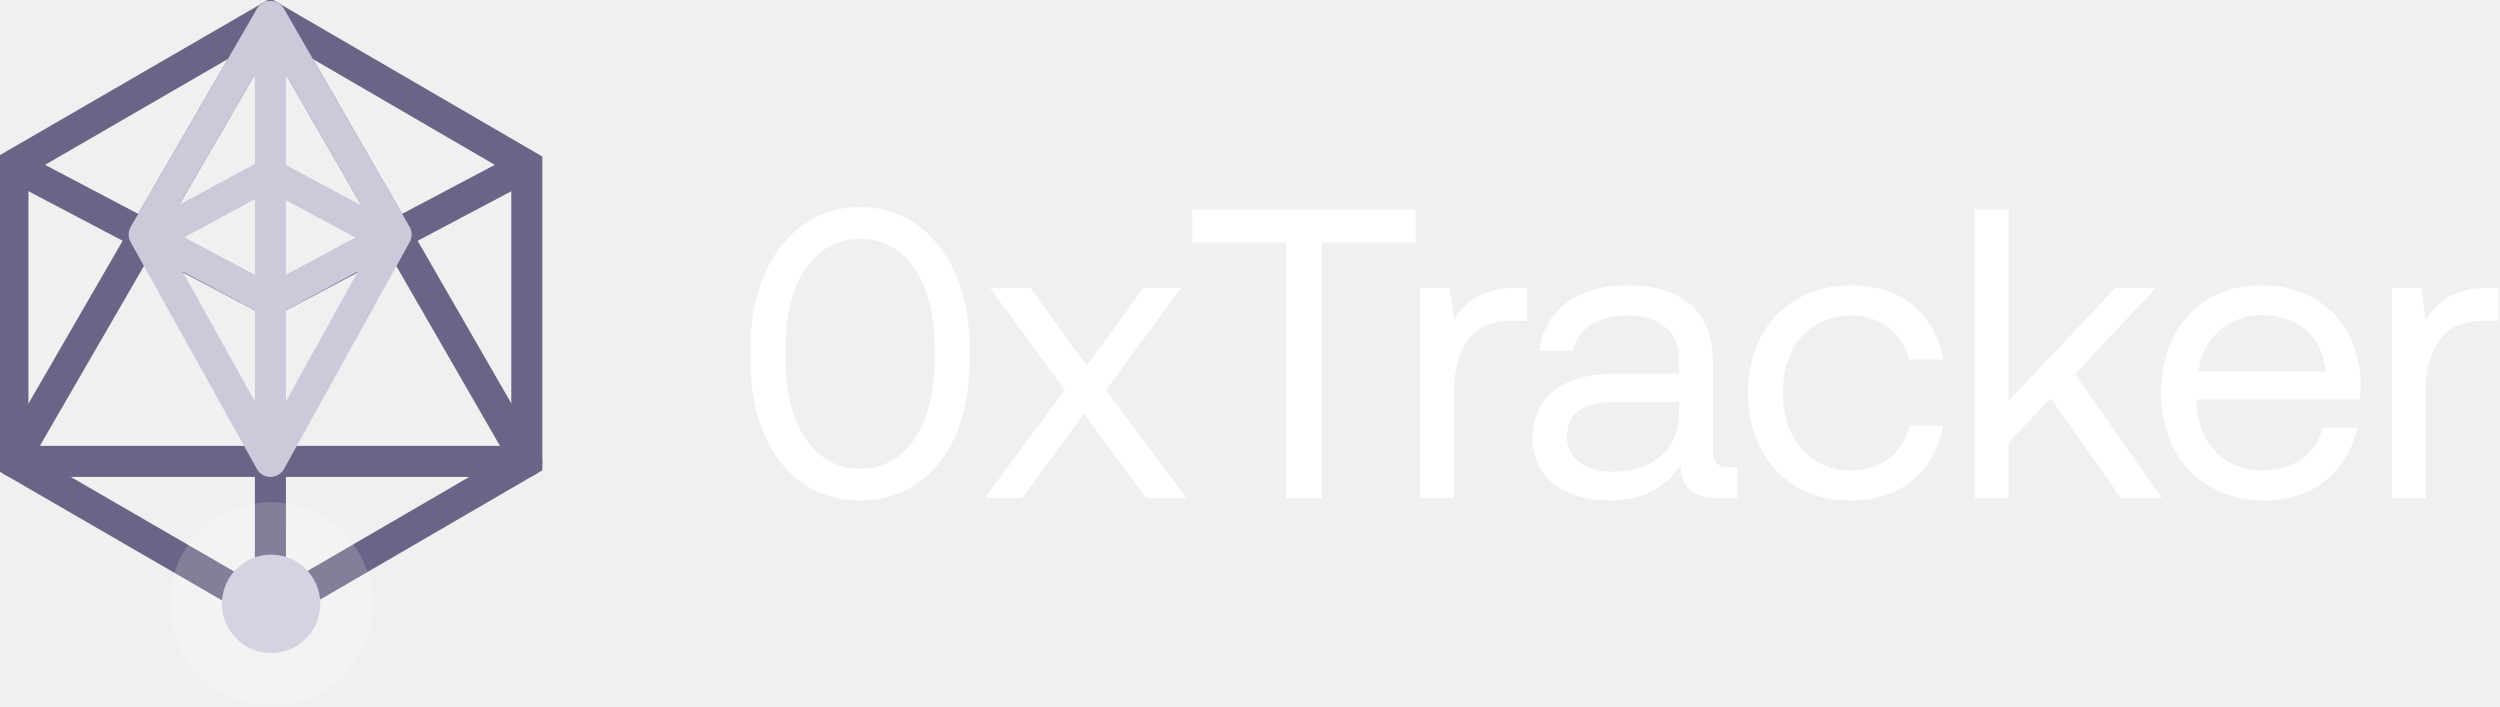
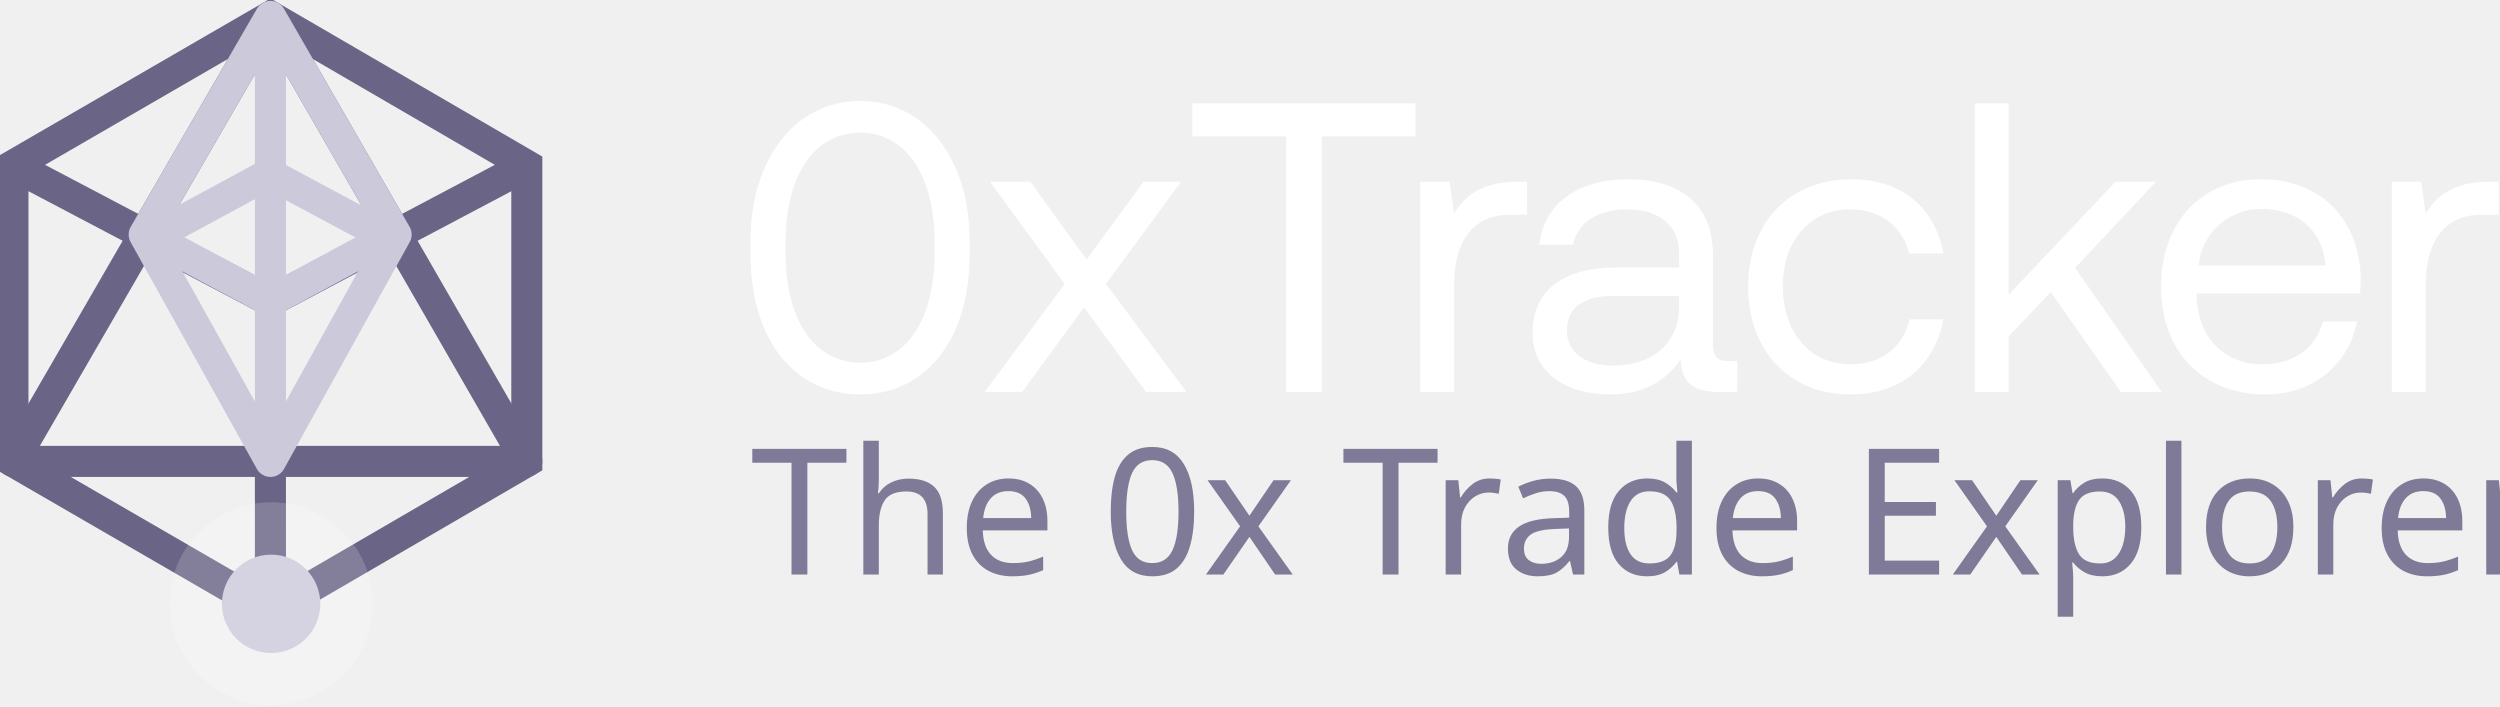
<svg xmlns="http://www.w3.org/2000/svg" width="966px" height="273px" viewBox="0 0 966 273" version="1.1">
-   <g id="Page-1" stroke="none" stroke-width="1" fill="none" fill-rule="evenodd">
-     <g id="Logo-Grayscale">
-       <g id="Logo" transform="translate(5, 6)">
-         <path d="M285,133.254 L285,128.157 C285,96.459 302.223,74 327.42,74 C352.457,74 369.68,96.459 369.68,128.157 L369.68,133.254 C369.68,166.544 352.457,187.41 327.42,187.41 C302.223,187.41 285,166.544 285,133.254 Z M356.125,128.635 C356.125,102.193 344.643,86.265 327.42,86.265 C310.037,86.265 298.555,102.193 298.555,128.635 L298.555,132.776 C298.555,159.217 310.037,175.146 327.42,175.146 C344.643,175.146 356.125,159.217 356.125,132.776 L356.125,128.635 Z M406.398,144.722 L377.534,105.22 L393.162,105.22 L414.85,135.324 L436.857,105.22 L451.369,105.22 L422.345,144.722 L453.442,186.455 L437.814,186.455 L413.893,153.801 L389.972,186.455 L375.46,186.455 L406.398,144.722 Z M455.715,74.956 L541.989,74.956 L541.989,87.698 L505.789,87.698 L505.789,186.455 L491.915,186.455 L491.915,87.698 L455.715,87.698 L455.715,74.956 Z M581.419,105.22 L585.086,105.22 L585.086,117.962 L578.548,117.962 C561.485,117.962 556.86,132.139 556.86,145.041 L556.86,186.455 L543.783,186.455 L543.783,105.22 L555.106,105.22 L556.86,117.485 C560.687,111.273 566.907,105.22 581.419,105.22 Z M662.311,174.508 L666.298,174.508 L666.298,186.455 L659.121,186.455 C648.277,186.455 644.609,181.836 644.45,173.871 C639.347,181.198 631.214,187.41 617.18,187.41 C599.319,187.41 587.199,178.491 587.199,163.677 C587.199,147.43 598.522,138.351 619.891,138.351 L643.812,138.351 L643.812,132.776 C643.812,122.263 636.317,115.892 623.559,115.892 C612.077,115.892 604.422,121.307 602.828,129.59 L589.751,129.59 C591.665,113.662 604.582,104.264 624.197,104.264 C644.928,104.264 656.889,114.618 656.889,133.572 L656.889,168.615 C656.889,172.597 658.962,174.508 662.311,174.508 Z M643.812,153.324 L643.812,149.342 L618.615,149.342 C606.974,149.342 600.436,153.642 600.436,162.881 C600.436,170.845 607.293,176.261 618.137,176.261 C634.403,176.261 643.812,166.863 643.812,153.324 Z M745.914,158.421 C742.565,176.261 729.488,187.41 710.033,187.41 C686.271,187.41 670.484,170.526 670.484,145.678 C670.484,120.83 686.59,104.264 710.511,104.264 C729.967,104.264 742.725,115.414 745.914,132.935 L732.678,132.935 C730.126,122.582 721.674,115.892 710.033,115.892 C694.405,115.892 683.879,127.997 683.879,145.678 C683.879,163.359 694.405,175.783 710.033,175.783 C721.993,175.783 730.445,169.093 732.837,158.421 L745.914,158.421 Z M758.074,74.956 L771.15,74.956 L771.15,148.864 L812.454,105.22 L828.082,105.22 L796.825,138.51 L830.315,186.455 L814.527,186.455 L787.417,147.908 L771.15,164.951 L771.15,186.455 L758.074,186.455 L758.074,74.956 Z M830.035,145.837 C830.035,120.83 845.664,104.264 868.628,104.264 C890.954,104.264 906.582,118.759 907.22,142.811 C907.22,144.563 907.06,146.474 906.901,148.386 L843.75,148.386 L843.75,149.501 C844.228,165.27 854.275,175.783 869.425,175.783 C880.907,175.783 889.837,169.73 892.548,159.217 L905.785,159.217 C902.595,175.464 889.2,187.41 870.382,187.41 C845.983,187.41 830.035,170.686 830.035,145.837 Z M844.547,137.554 L893.665,137.554 C892.389,123.537 882.342,115.733 868.787,115.733 C856.827,115.733 845.823,124.334 844.547,137.554 Z M956.856,105.22 L960.523,105.22 L960.523,117.962 L953.985,117.962 C936.922,117.962 932.297,132.139 932.297,145.041 L932.297,186.455 L919.22,186.455 L919.22,105.22 L930.543,105.22 L932.297,117.485 C936.124,111.273 942.344,105.22 956.856,105.22 Z" id="0xTracker" fill="#FFFFFF" />
-         <g id="Icon">
-           <g id="Outer" transform="translate(0, 0.244821)" stroke="#6A6586" stroke-width="12">
-             <polygon id="Stroke-1" points="0 57.701 0 172.038 99.499 229.643 198.562 172.038 198.562 57.701 99.499 0.096" />
-             <polyline id="Stroke-3" points="0 57.701 99.499 110.069 198.562 57.701" />
-             <polygon id="Stroke-5" stroke-linejoin="round" points="0 172.038 198.562 172.038 99.499 0.096" />
-             <line x1="99.485" y1="172.038" x2="99.501" y2="229.643" id="Stroke-7" />
-           </g>
-           <g id="Circle" transform="translate(60, 187.2448)">
-             <circle id="Oval" fill="#CCC9DB" cx="39.758" cy="40.071" r="19" />
-             <circle id="Oval" fill="#FFFFFF" opacity="0.168" cx="39.758" cy="40.071" r="39.244" />
-           </g>
-           <g id="Diamond" transform="translate(50.62253, 0.340524)" stroke="#CCC9DB" stroke-width="12">
-             <polygon id="Stroke-9" stroke-linejoin="round" points="48.877 -1.42108547e-14 0.095 84.298 48.877 171.942 97.445 84.298" />
-             <polyline id="Stroke-12" points="-3.97903932e-13 83.789 48.877 109.973 97.317 83.789" />
-             <polyline id="Stroke-12" transform="translate(48.65872, 73.88104) rotate(-180) translate(-48.65872, -73.88104) " points="5.54223334e-13 60.789 48.877 86.973 97.317 60.789" />
-             <line x1="48.877" y1="-4.26325641e-14" x2="48.877" y2="171.942" id="Stroke-13" />
-           </g>
-         </g>
+   <g id="Logo-Grayscale" stroke="none" stroke-width="1" fill="none" fill-rule="evenodd">
+     <g id="Group" transform="translate(290, 39)">
+       <text id="The-0x-Trade-Explore" font-family="Aeonik-Regular, Aeonik" font-size="68" font-weight="normal" fill="#7F7A97">
+         <tspan x="0" y="183">The 0x Trade Explorer</tspan>
+       </text>
+       <path d="M0,59.254 L0,54.157 C0,22.459 17.223,9.9475983e-14 42.42,9.9475983e-14 C67.457,9.9475983e-14 84.68,22.459 84.68,54.157 L84.68,59.254 C84.68,92.544 67.457,113.41 42.42,113.41 C17.223,113.41 0,92.544 0,59.254 Z M71.125,54.635 C71.125,28.193 59.643,12.265 42.42,12.265 C25.037,12.265 13.555,28.193 13.555,54.635 L13.555,58.776 C13.555,85.217 25.037,101.146 42.42,101.146 C59.643,101.146 71.125,85.217 71.125,58.776 L71.125,54.635 Z M121.398,70.722 L92.534,31.22 L108.162,31.22 L129.85,61.324 L151.857,31.22 L166.369,31.22 L137.345,70.722 L168.442,112.455 L152.814,112.455 L128.893,79.801 L104.972,112.455 L90.46,112.455 L121.398,70.722 Z M170.715,0.956 L256.989,0.956 L256.989,13.698 L220.789,13.698 L220.789,112.455 L206.915,112.455 L206.915,13.698 L170.715,13.698 L170.715,0.956 Z M296.419,31.22 L300.086,31.22 L300.086,43.962 L293.548,43.962 C276.485,43.962 271.86,58.139 271.86,71.041 L271.86,112.455 L258.783,112.455 L258.783,31.22 L270.106,31.22 L271.86,43.485 C275.687,37.273 281.907,31.22 296.419,31.22 Z M377.311,100.508 L381.298,100.508 L381.298,112.455 L374.121,112.455 C363.277,112.455 359.609,107.836 359.45,99.871 C354.347,107.198 346.214,113.41 332.18,113.41 C314.319,113.41 302.199,104.491 302.199,89.677 C302.199,73.43 313.522,64.351 334.891,64.351 L358.812,64.351 L358.812,58.776 C358.812,48.263 351.317,41.892 338.559,41.892 C327.077,41.892 319.422,47.307 317.828,55.59 L304.751,55.59 C306.665,39.662 319.582,30.264 339.197,30.264 C359.928,30.264 371.889,40.618 371.889,59.572 L371.889,94.615 C371.889,98.597 373.962,100.508 377.311,100.508 Z M358.812,79.324 L358.812,75.342 L333.615,75.342 C321.974,75.342 315.436,79.642 315.436,88.881 C315.436,96.845 322.293,102.261 333.137,102.261 C349.403,102.261 358.812,92.863 358.812,79.324 Z M460.914,84.421 C457.565,102.261 444.488,113.41 425.033,113.41 C401.271,113.41 385.484,96.526 385.484,71.678 C385.484,46.83 401.59,30.264 425.511,30.264 C444.967,30.264 457.725,41.414 460.914,58.935 L447.678,58.935 C445.126,48.582 436.674,41.892 425.033,41.892 C409.405,41.892 398.879,53.997 398.879,71.678 C398.879,89.359 409.405,101.783 425.033,101.783 C436.993,101.783 445.445,95.093 447.837,84.421 L460.914,84.421 Z M473.074,0.956 L486.15,0.956 L486.15,74.864 L527.454,31.22 L543.082,31.22 L511.825,64.51 L545.315,112.455 L529.527,112.455 L502.417,73.908 L486.15,90.951 L486.15,112.455 L473.074,112.455 L473.074,0.956 Z M545.035,71.837 C545.035,46.83 560.664,30.264 583.628,30.264 C605.954,30.264 621.582,44.759 622.22,68.811 C622.22,70.563 622.06,72.474 621.901,74.386 L558.75,74.386 L558.75,75.501 C559.228,91.27 569.275,101.783 584.425,101.783 C595.907,101.783 604.837,95.73 607.548,85.217 L620.785,85.217 C617.595,101.464 604.2,113.41 585.382,113.41 C560.983,113.41 545.035,96.686 545.035,71.837 Z M559.547,63.554 L608.665,63.554 C607.389,49.537 597.342,41.733 583.787,41.733 C571.827,41.733 560.823,50.334 559.547,63.554 Z M671.856,31.22 L675.523,31.22 L675.523,43.962 L668.985,43.962 C651.922,43.962 647.297,58.139 647.297,71.041 L647.297,112.455 L634.22,112.455 L634.22,31.22 L645.543,31.22 L647.297,43.485 C651.124,37.273 657.344,31.22 671.856,31.22 Z" id="0xTracker" fill="#FFFFFF" />
+     </g>
+     <g id="Icon" transform="translate(5, 6)">
+       <g id="Outer" transform="translate(0, 0.244821)" stroke="#6A6586" stroke-width="12">
+         <polygon id="Stroke-1" points="0 57.701 0 172.038 99.499 229.643 198.562 172.038 198.562 57.701 99.499 0.096" />
+         <polyline id="Stroke-3" points="0 57.701 99.499 110.069 198.562 57.701" />
+         <polygon id="Stroke-5" stroke-linejoin="round" points="0 172.038 198.562 172.038 99.499 0.096" />
+         <line x1="99.485" y1="172.038" x2="99.501" y2="229.643" id="Stroke-7" />
+       </g>
+       <g id="Circle" transform="translate(60, 187.2448)">
+         <circle id="Oval" fill="#CCC9DB" cx="39.758" cy="40.071" r="19" />
+         <circle id="Oval" fill="#FFFFFF" opacity="0.168" cx="39.758" cy="40.071" r="39.244" />
+       </g>
+       <g id="Diamond" transform="translate(50.62253, 0.340524)" stroke="#CCC9DB" stroke-width="12">
+         <polygon id="Stroke-9" stroke-linejoin="round" points="48.877 -1.42108547e-14 0.095 84.298 48.877 171.942 97.445 84.298" />
+         <polyline id="Stroke-12" points="-3.97903932e-13 83.789 48.877 109.973 97.317 83.789" />
+         <polyline id="Stroke-12" transform="translate(48.65872, 73.88104) rotate(-180) translate(-48.65872, -73.88104) " points="5.54223334e-13 60.789 48.877 86.973 97.317 60.789" />
+         <line x1="48.877" y1="-4.26325641e-14" x2="48.877" y2="171.942" id="Stroke-13" />
      </g>
    </g>
  </g>
</svg>
